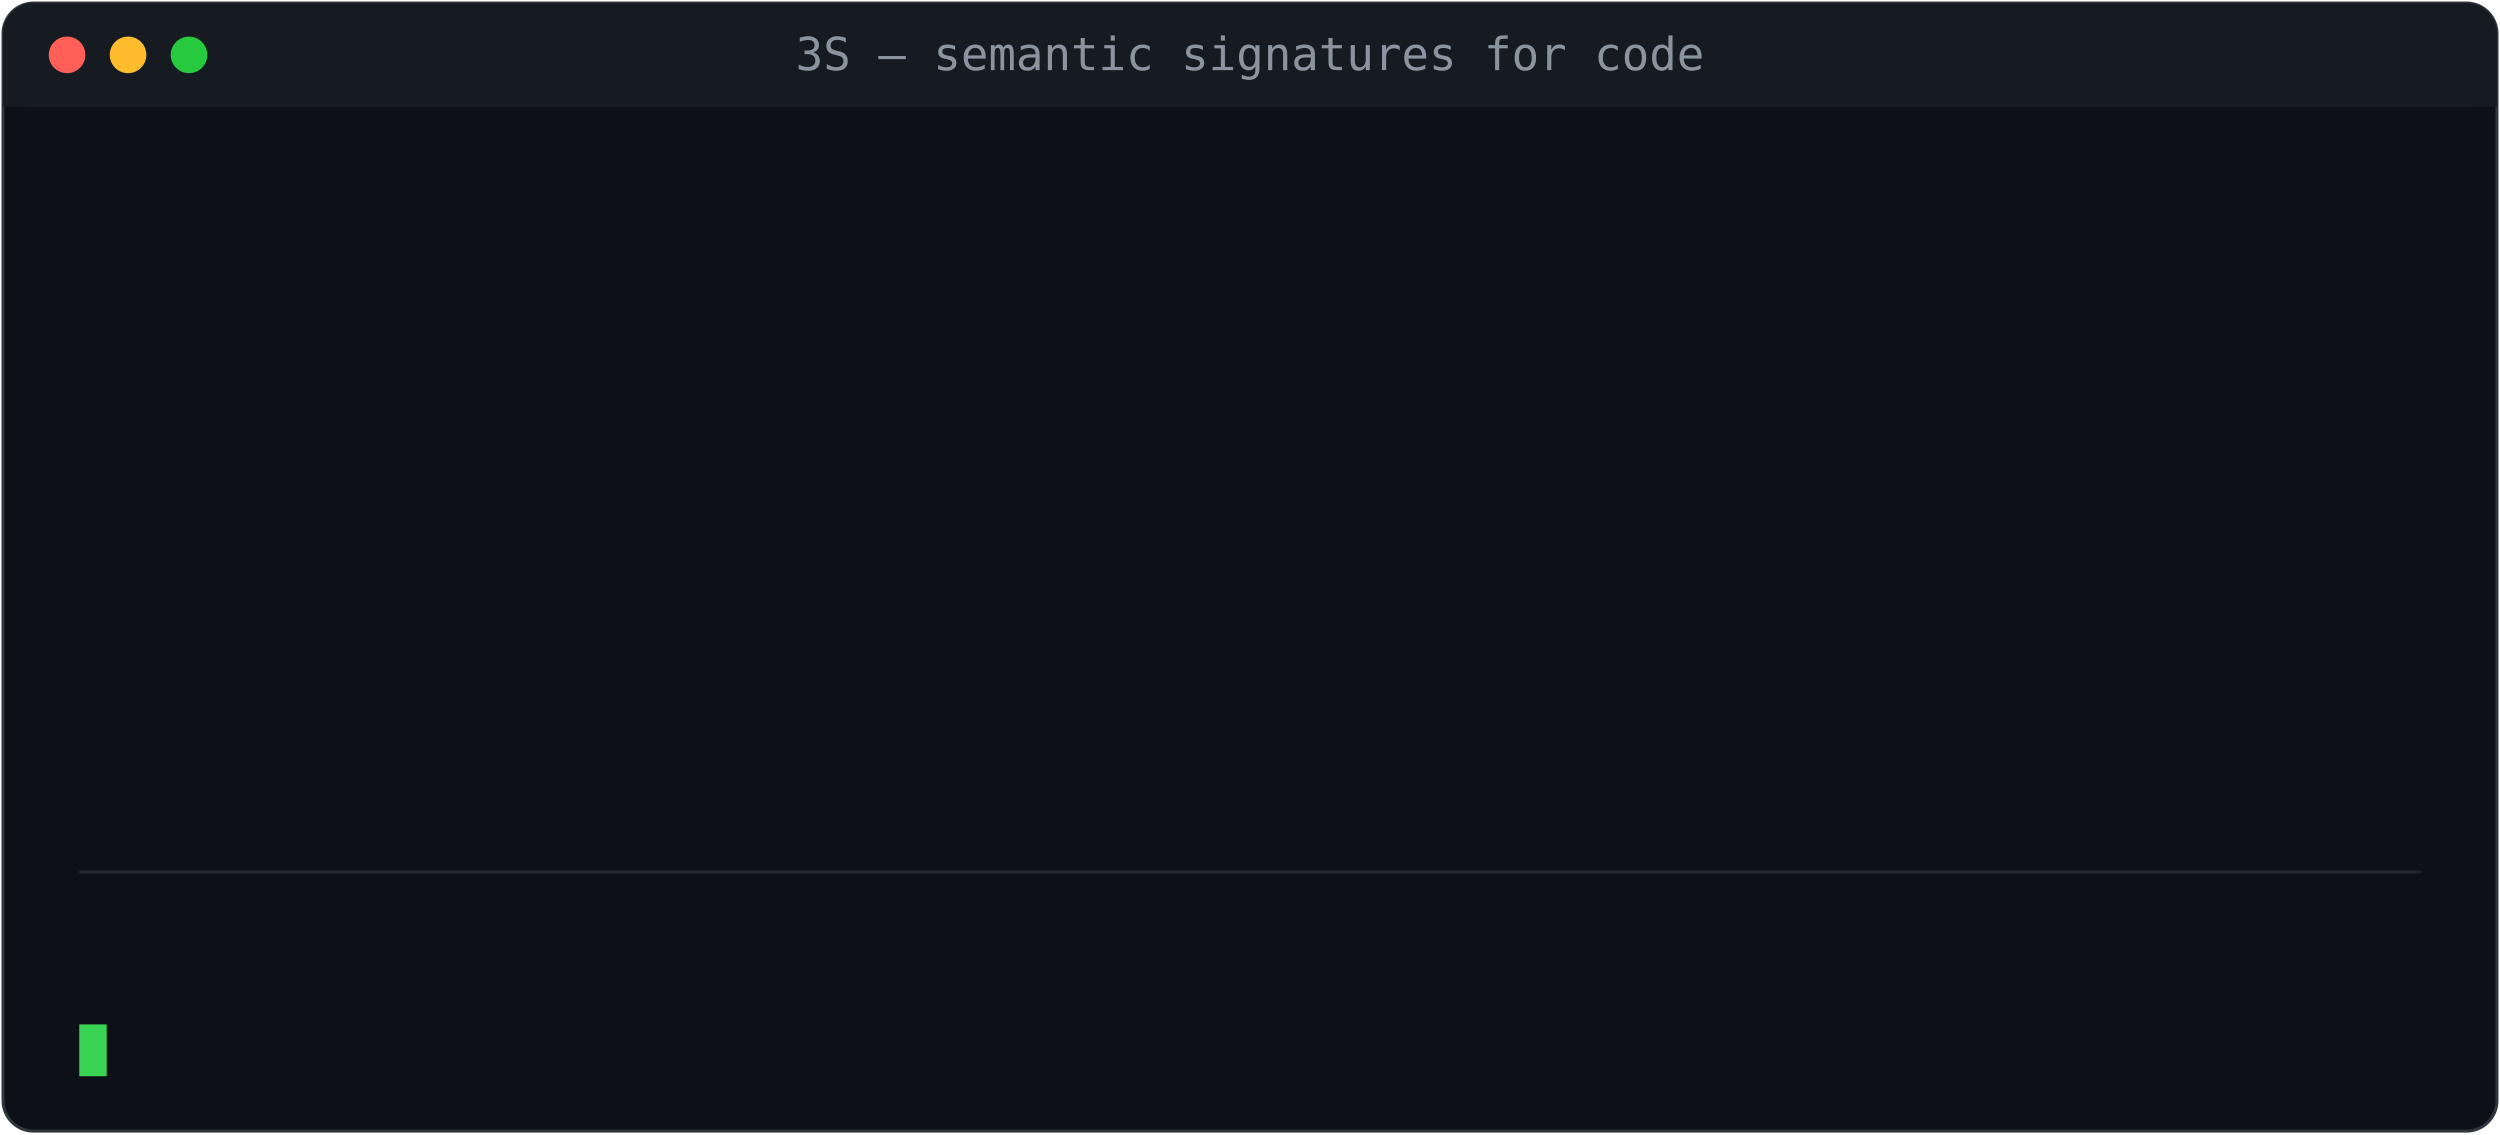
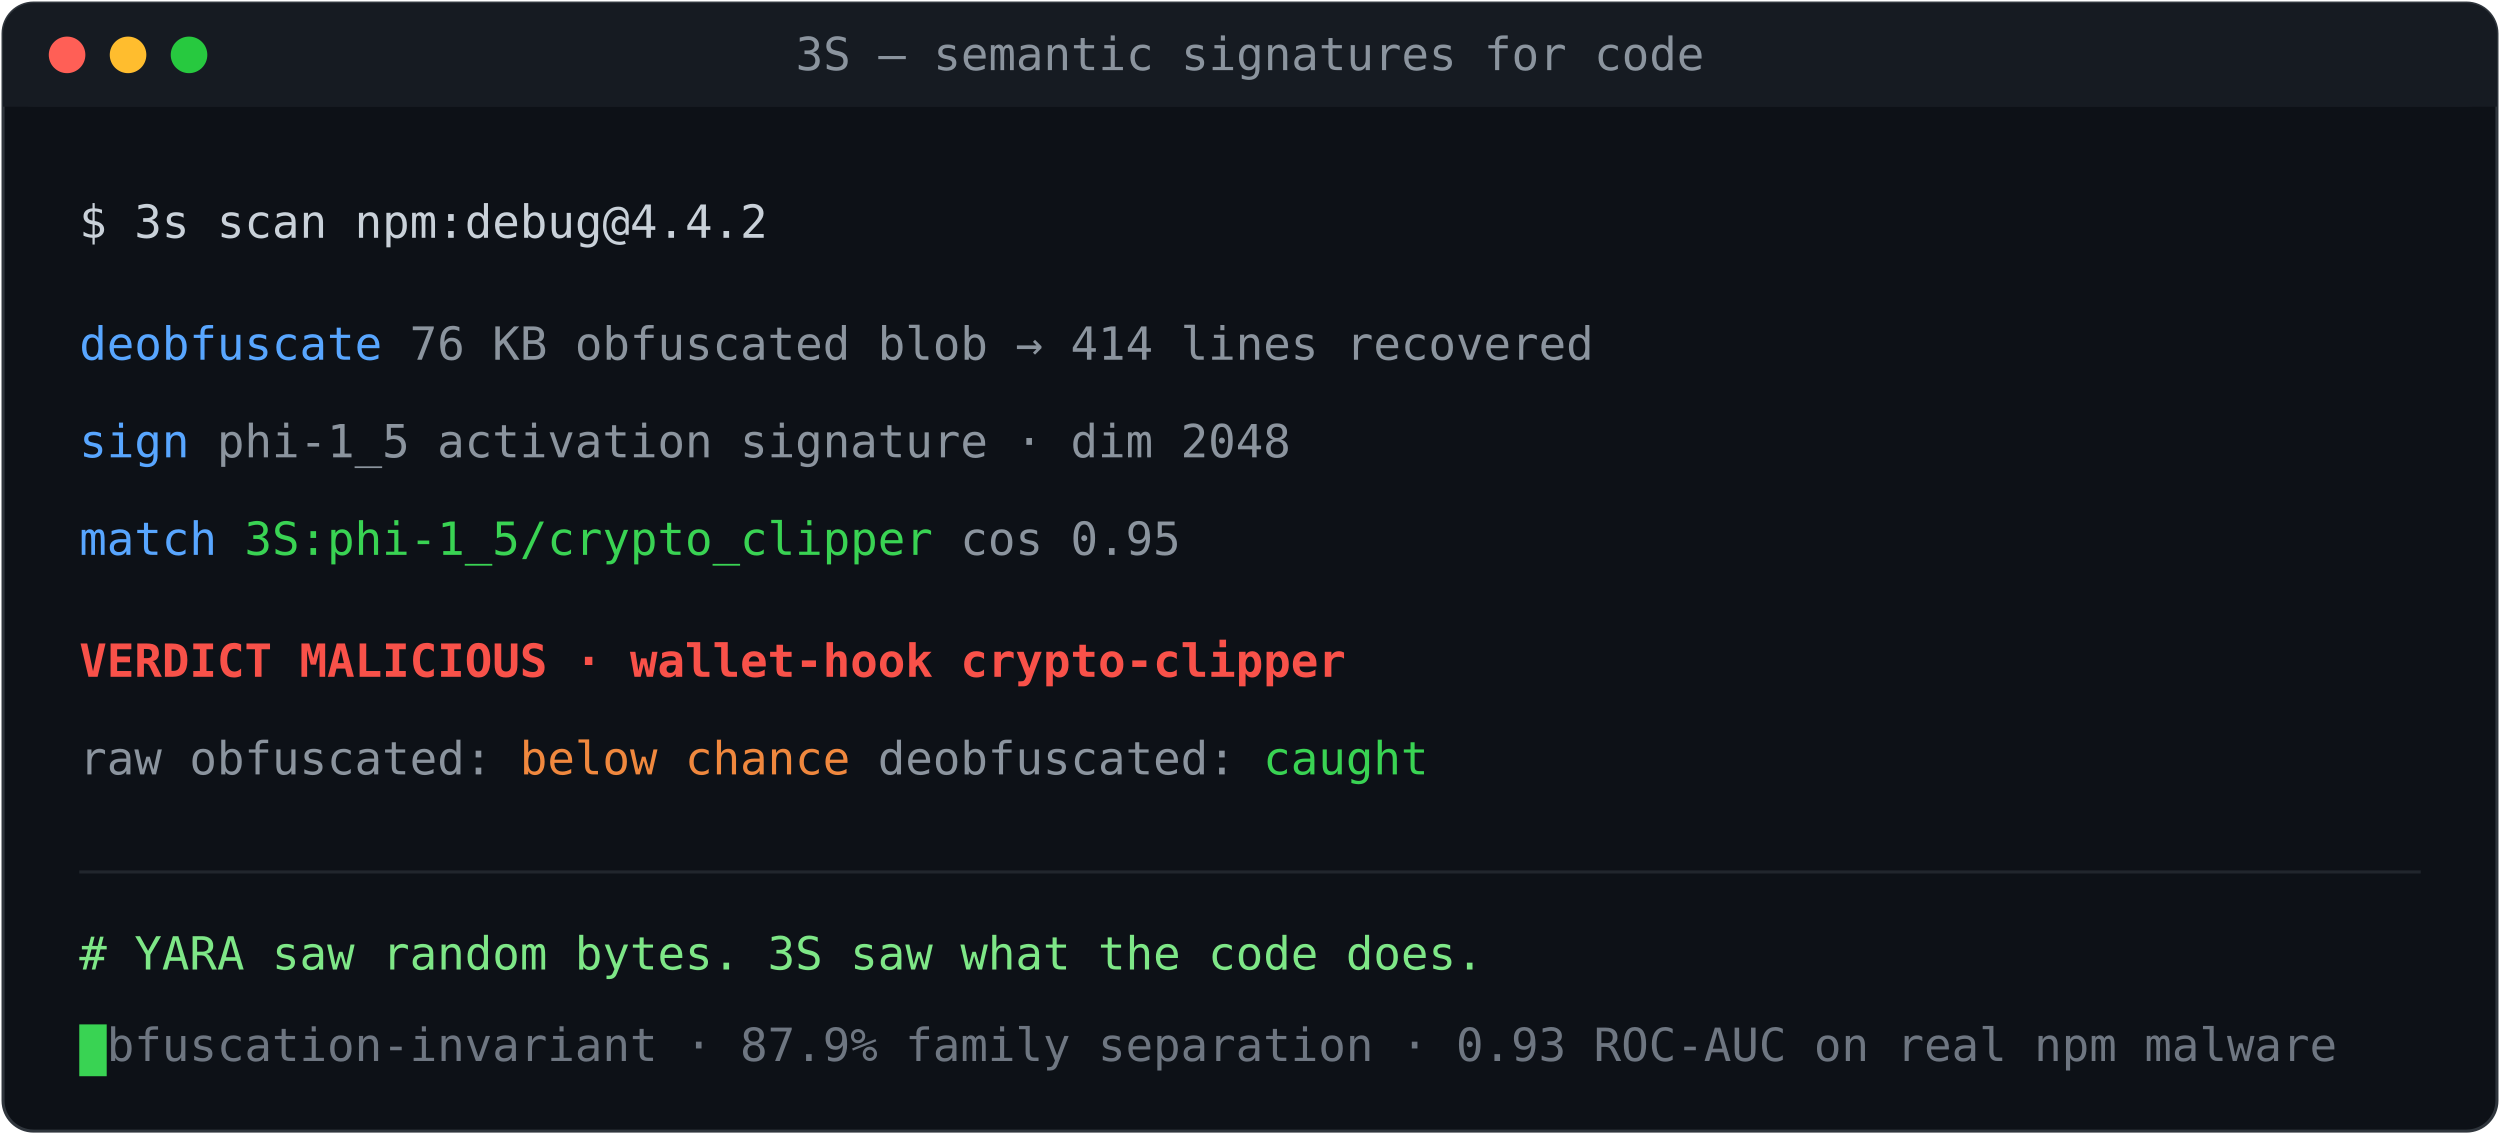
<svg xmlns="http://www.w3.org/2000/svg" viewBox="0 0 820 372" font-family="ui-monospace,SFMono-Regular,Menlo,Consolas,monospace">
  <defs>
    <style>
-       .l { opacity: 0; }
+       /* default visible so the panel degrades gracefully if SMIL is not animated */
      text { font-size: 15px; }
    </style>
  </defs>
  <rect x="1" y="1" width="818" height="370" rx="10" fill="#0d1117" stroke="#30363d" />
  <rect x="1" y="1" width="818" height="34" rx="10" fill="#161b22" />
  <rect x="1" y="24" width="818" height="11" fill="#161b22" />
  <circle cx="22" cy="18" r="6" fill="#ff5f56" />
  <circle cx="42" cy="18" r="6" fill="#ffbd2e" />
  <circle cx="62" cy="18" r="6" fill="#27c93f" />
  <text x="410" y="23" fill="#8b949e" text-anchor="middle" font-size="13">3S — semantic signatures for code</text>
  <text class="l" x="26" y="78" fill="#c9d1d9">$ 3s scan npm:debug@4.4.2
    <animate attributeName="opacity" dur="11s" repeatCount="indefinite" values="0;0;1;1;0" keyTimes="0;0.02;0.05;0.9;1" />
  </text>
  <text class="l" x="26" y="118" fill="#8b949e">
    <tspan fill="#58a6ff">deobfuscate</tspan>   76 KB obfuscated blob  →  414 lines recovered
    <animate attributeName="opacity" dur="11s" repeatCount="indefinite" values="0;0;1;1;0" keyTimes="0;0.10;0.13;0.9;1" />
  </text>
  <text class="l" x="26" y="150" fill="#8b949e">
    <tspan fill="#58a6ff">sign</tspan>          phi-1_5 activation signature  ·  dim 2048
    <animate attributeName="opacity" dur="11s" repeatCount="indefinite" values="0;0;1;1;0" keyTimes="0;0.18;0.21;0.9;1" />
  </text>
  <text class="l" x="26" y="182" fill="#8b949e">
    <tspan fill="#58a6ff">match</tspan>
    <tspan fill="#39d353">3S:phi-1_5/crypto_clipper</tspan>   cos 0.95
    <animate attributeName="opacity" dur="11s" repeatCount="indefinite" values="0;0;1;1;0" keyTimes="0;0.26;0.29;0.9;1" />
  </text>
  <text class="l" x="26" y="222" fill="#f85149" font-weight="bold">VERDICT       MALICIOUS  ·  wallet-hook crypto-clipper
    <animate attributeName="opacity" dur="11s" repeatCount="indefinite" values="0;0;1;1;0" keyTimes="0;0.35;0.38;0.9;1" />
  </text>
  <text class="l" x="26" y="254" fill="#8b949e">raw obfuscated: <tspan fill="#f0883e">below chance</tspan>       deobfuscated: <tspan fill="#39d353">caught</tspan>
    <animate attributeName="opacity" dur="11s" repeatCount="indefinite" values="0;0;1;1;0" keyTimes="0;0.43;0.46;0.9;1" />
  </text>
  <line x1="26" y1="286" x2="794" y2="286" stroke="#21262d">
    <animate attributeName="opacity" dur="11s" repeatCount="indefinite" values="0;0;1;1;0" keyTimes="0;0.49;0.52;0.9;1" />
  </line>
  <text class="l" x="26" y="318" fill="#7ee787"># YARA saw random bytes. 3S saw what the code does.
    <animate attributeName="opacity" dur="11s" repeatCount="indefinite" values="0;0;1;1;0" keyTimes="0;0.52;0.56;0.9;1" />
  </text>
  <text class="l" x="26" y="348" fill="#6e7681" font-size="13">obfuscation-invariant · 87.9% family separation · 0.93 ROC-AUC on real npm malware
    <animate attributeName="opacity" dur="11s" repeatCount="indefinite" values="0;0;1;1;0" keyTimes="0;0.58;0.62;0.9;1" />
  </text>
  <rect x="26" y="336" width="9" height="17" fill="#39d353">
    <animate attributeName="opacity" dur="1s" repeatCount="indefinite" values="1;1;0;0" keyTimes="0;0.5;0.5;1" />
    <animate attributeName="x" dur="11s" repeatCount="indefinite" values="245;245;26" keyTimes="0;0.05;0.06" />
    <animate attributeName="y" dur="11s" repeatCount="indefinite" values="66;66;106;138;170;210;242;306;336" keyTimes="0;0.04;0.10;0.18;0.26;0.35;0.43;0.52;0.62" />
  </rect>
</svg>
